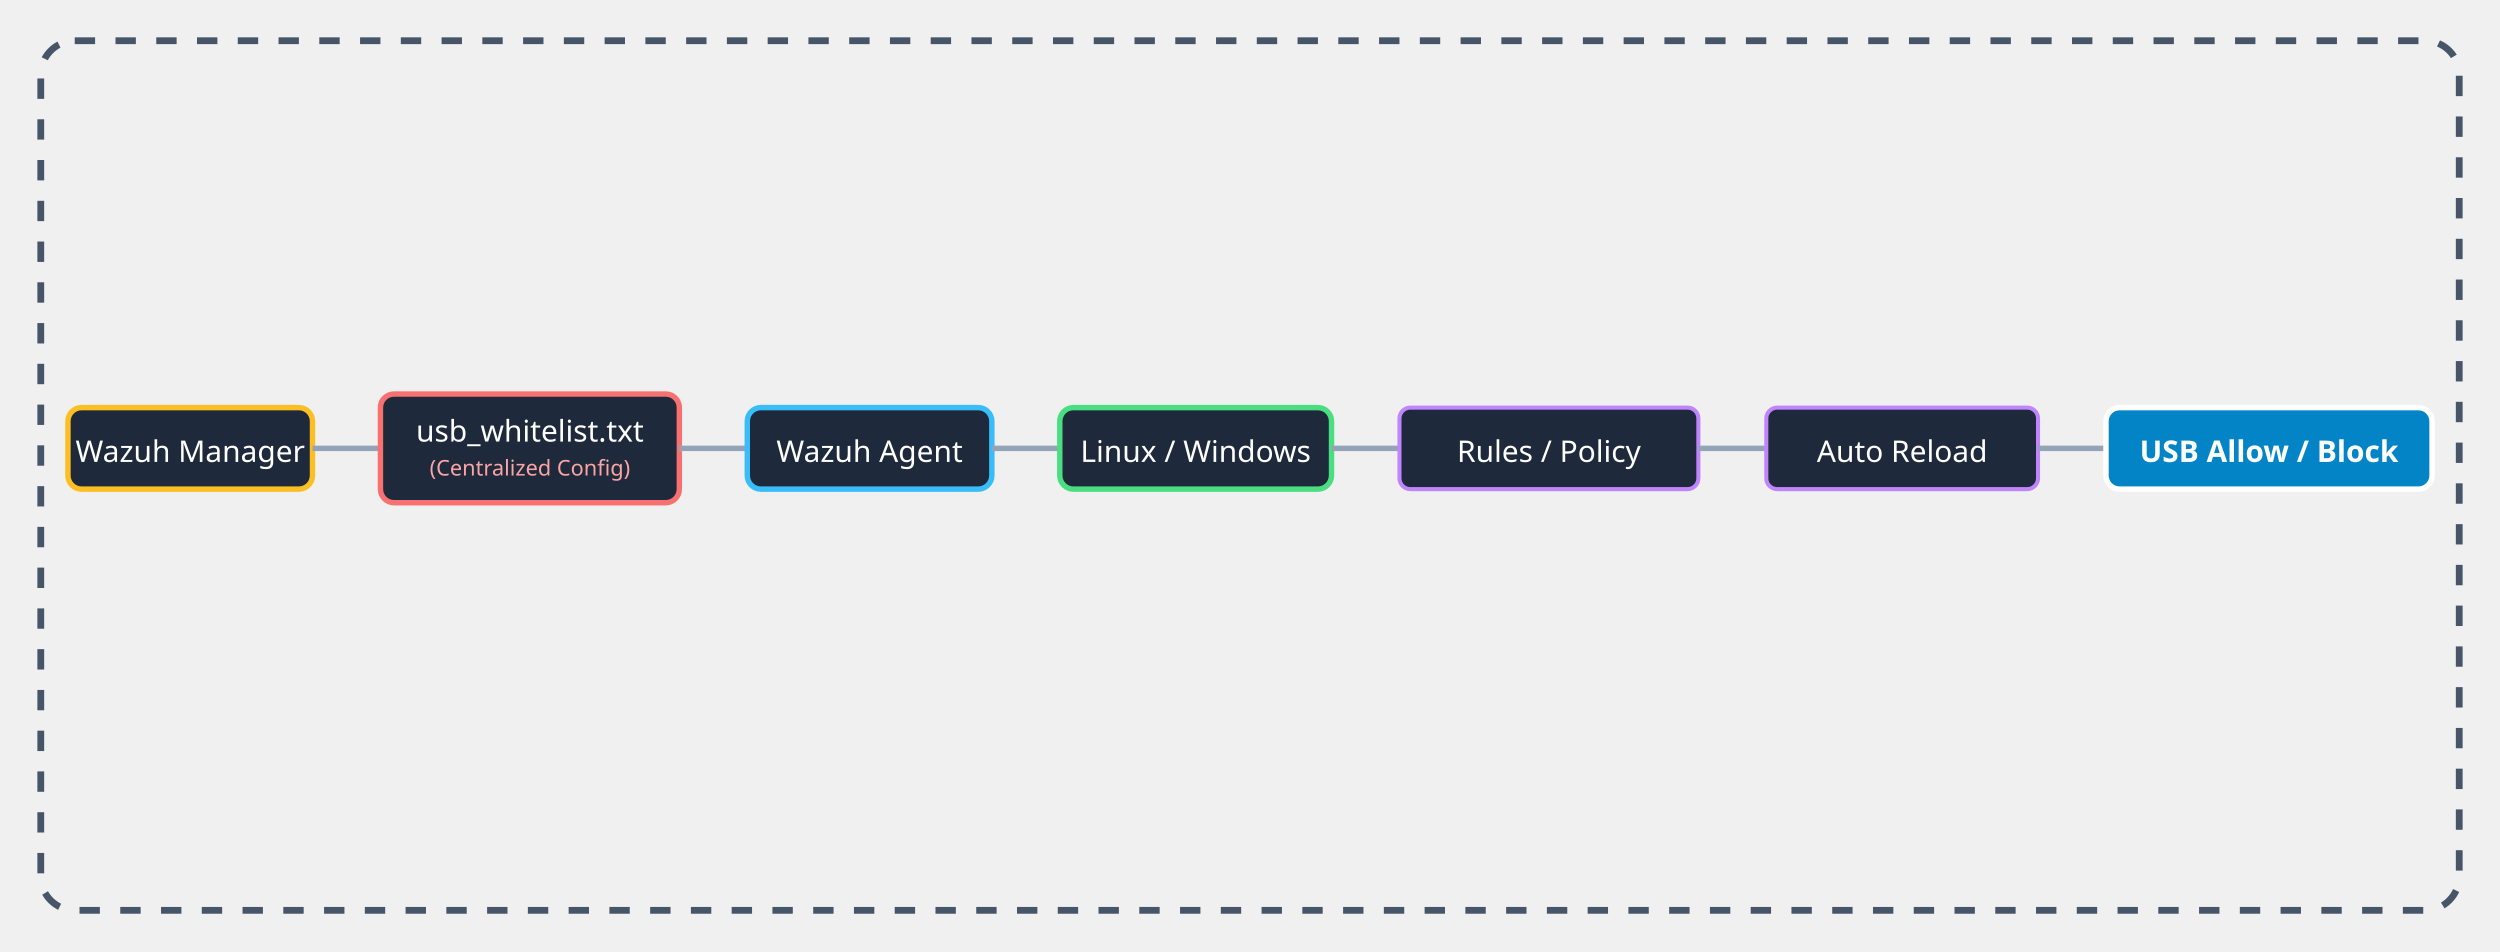
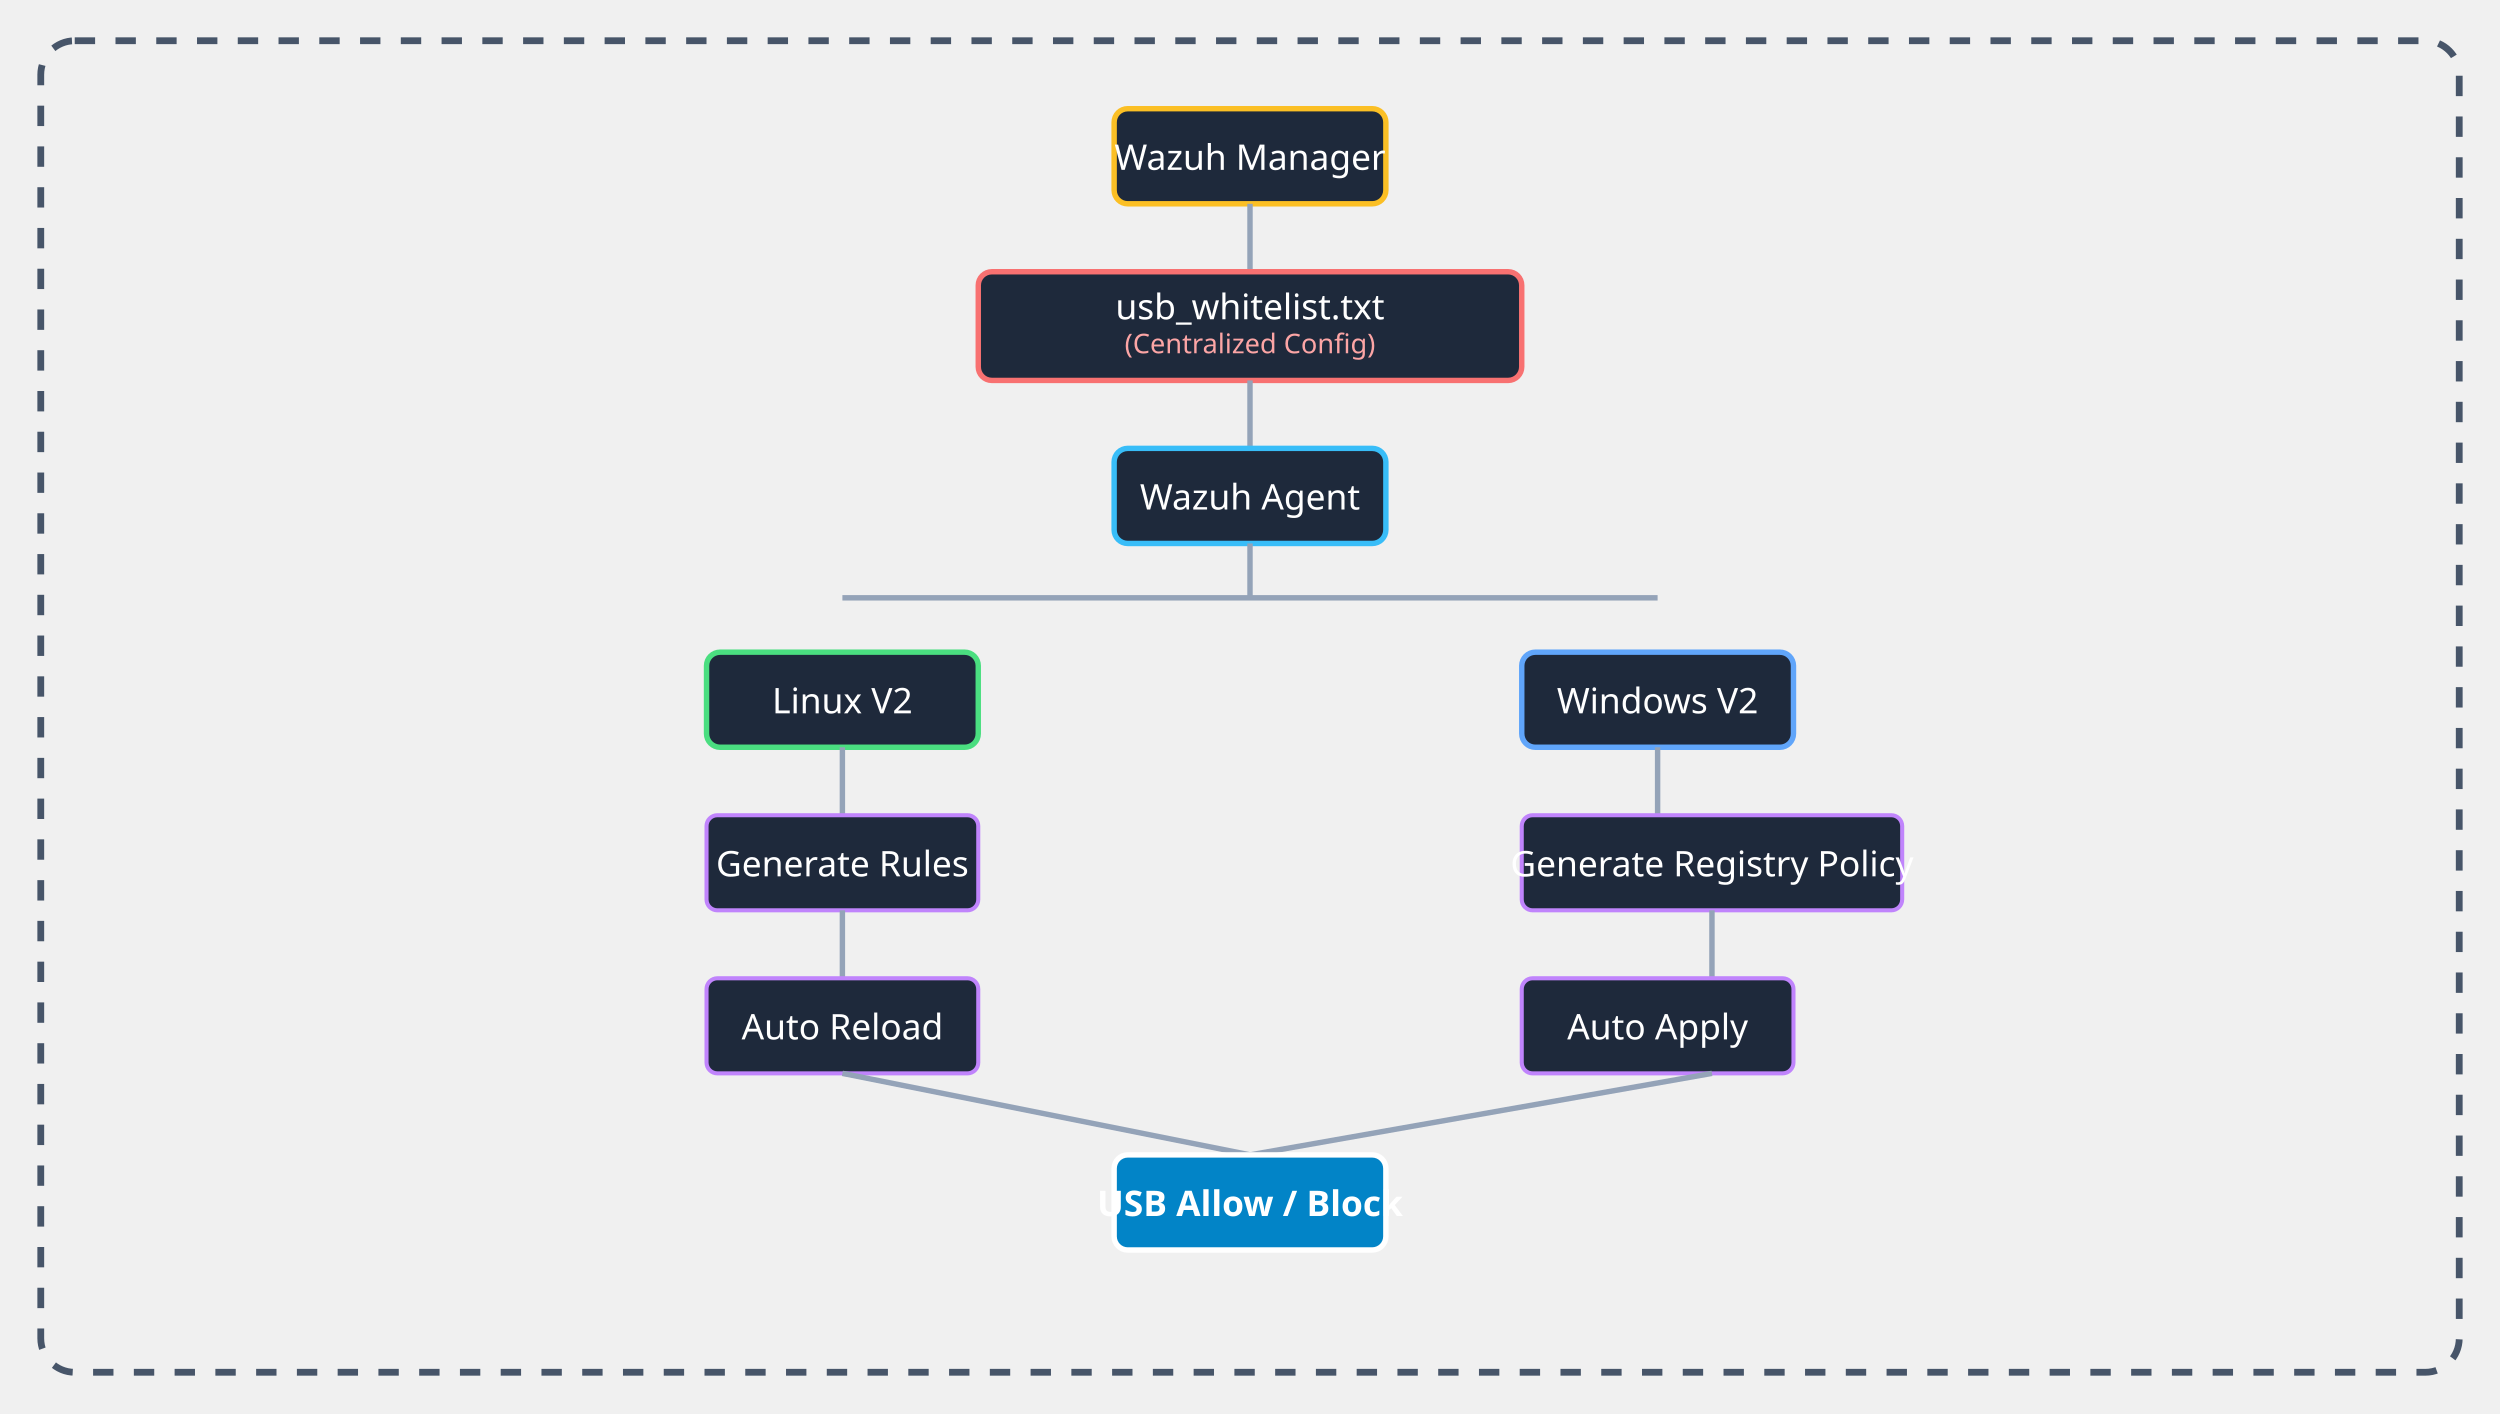
- <svg xmlns="http://www.w3.org/2000/svg" width="1840" height="700" style="background-color: #0f172a;">
+ <svg xmlns="http://www.w3.org/2000/svg" width="1840" height="1040" style="background-color: #0f172a;">
  <style>
    .manager { fill: #1e293b; stroke: #fbbf24; stroke-width: 4; rx: 10; }
    .config { fill: #1e293b; stroke: #f87171; stroke-width: 4; rx: 10; }
    .agent { fill: #1e293b; stroke: #38bdf8; stroke-width: 4; rx: 10; }
-     .os { fill: #1e293b; stroke: #4ade80; stroke-width: 4; rx: 10; }
+     .linux { fill: #1e293b; stroke: #4ade80; stroke-width: 4; rx: 10; }
+     .win { fill: #1e293b; stroke: #60a5fa; stroke-width: 4; rx: 10; }
    .action { fill: #1e293b; stroke: #c084fc; stroke-width: 3; rx: 8; }
    .final { fill: #0284c7; stroke: #ffffff; stroke-width: 4; rx: 10; }
-     text { font-family: 'Segoe UI', sans-serif; font-size: 22px; fill: #ffffff; text-anchor: middle; }
+     text { font-family: 'Segoe UI', sans-serif; font-size: 26px; fill: #ffffff; text-anchor: middle; }
    line { stroke: #94a3b8; stroke-width: 4; }
    .frame { fill: none; stroke: #475569; stroke-width: 5; stroke-dasharray: 15,15; rx: 25; }
  </style>
-   <rect x="30" y="30" width="1780" height="640" class="frame" />
-   <rect x="50" y="300" width="180" height="60" class="manager" />
-   <text x="140" y="340">Wazuh Manager</text>
-   <line x1="230" y1="330" x2="280" y2="330" />
-   <rect x="280" y="290" width="220" height="80" class="config" />
-   <text x="390" y="325">usb_whitelist.txt</text>
-   <text x="390" y="350" style="font-size: 16px; fill: #fca5a5;">(Centralized Config)</text>
-   <line x1="500" y1="330" x2="550" y2="330" />
-   <rect x="550" y="300" width="180" height="60" class="agent" />
-   <text x="640" y="340">Wazuh Agent</text>
-   <line x1="730" y1="330" x2="780" y2="330" />
-   <rect x="780" y="300" width="200" height="60" class="os" />
-   <text x="880" y="340">Linux / Windows</text>
-   <line x1="980" y1="330" x2="1030" y2="330" />
-   <rect x="1030" y="300" width="220" height="60" class="action" />
-   <text x="1140" y="340">Rules / Policy</text>
-   <line x1="1250" y1="330" x2="1300" y2="330" />
-   <rect x="1300" y="300" width="200" height="60" class="action" />
-   <text x="1400" y="340">Auto Reload</text>
-   <line x1="1500" y1="330" x2="1550" y2="330" />
-   <rect x="1550" y="300" width="240" height="60" class="final" />
-   <text x="1670" y="340" style="font-weight: bold;">USB Allow / Block</text>
+   <rect x="30" y="30" width="1780" height="980" class="frame" />
+   <rect x="820" y="80" width="200" height="70" class="manager" />
+   <text x="920" y="125">Wazuh Manager</text>
+   <line x1="920" y1="150" x2="920" y2="200" />
+   <rect x="720" y="200" width="400" height="80" class="config" />
+   <text x="920" y="235">usb_whitelist.txt</text>
+   <text x="920" y="260" style="font-size: 20px; fill: #fca5a5;">(Centralized Config)</text>
+   <line x1="920" y1="280" x2="920" y2="330" />
+   <rect x="820" y="330" width="200" height="70" class="agent" />
+   <text x="920" y="375">Wazuh Agent</text>
+   <line x1="920" y1="400" x2="920" y2="440" />
+   <line x1="620" y1="440" x2="1220" y2="440" />
+   <rect x="520" y="480" width="200" height="70" class="linux" />
+   <text x="620" y="525">Linux V2</text>
+   <rect x="1120" y="480" width="200" height="70" class="win" />
+   <text x="1220" y="525">Windows V2</text>
+   <line x1="620" y1="550" x2="620" y2="600" />
+   <line x1="1220" y1="550" x2="1220" y2="600" />
+   <rect x="520" y="600" width="200" height="70" class="action" />
+   <text x="620" y="645">Generate Rules</text>
+   <rect x="1120" y="600" width="280" height="70" class="action" />
+   <text x="1260" y="645">Generate Registry Policy</text>
+   <line x1="620" y1="670" x2="620" y2="720" />
+   <line x1="1260" y1="670" x2="1260" y2="720" />
+   <rect x="520" y="720" width="200" height="70" class="action" />
+   <text x="620" y="765">Auto Reload</text>
+   <rect x="1120" y="720" width="200" height="70" class="action" />
+   <text x="1220" y="765">Auto Apply</text>
+   <line x1="620" y1="790" x2="920" y2="850" />
+   <line x1="1260" y1="790" x2="920" y2="850" />
+   <rect x="820" y="850" width="200" height="70" class="final" />
+   <text x="920" y="895" style="font-weight: bold;">USB Allow / Block</text>
</svg>
